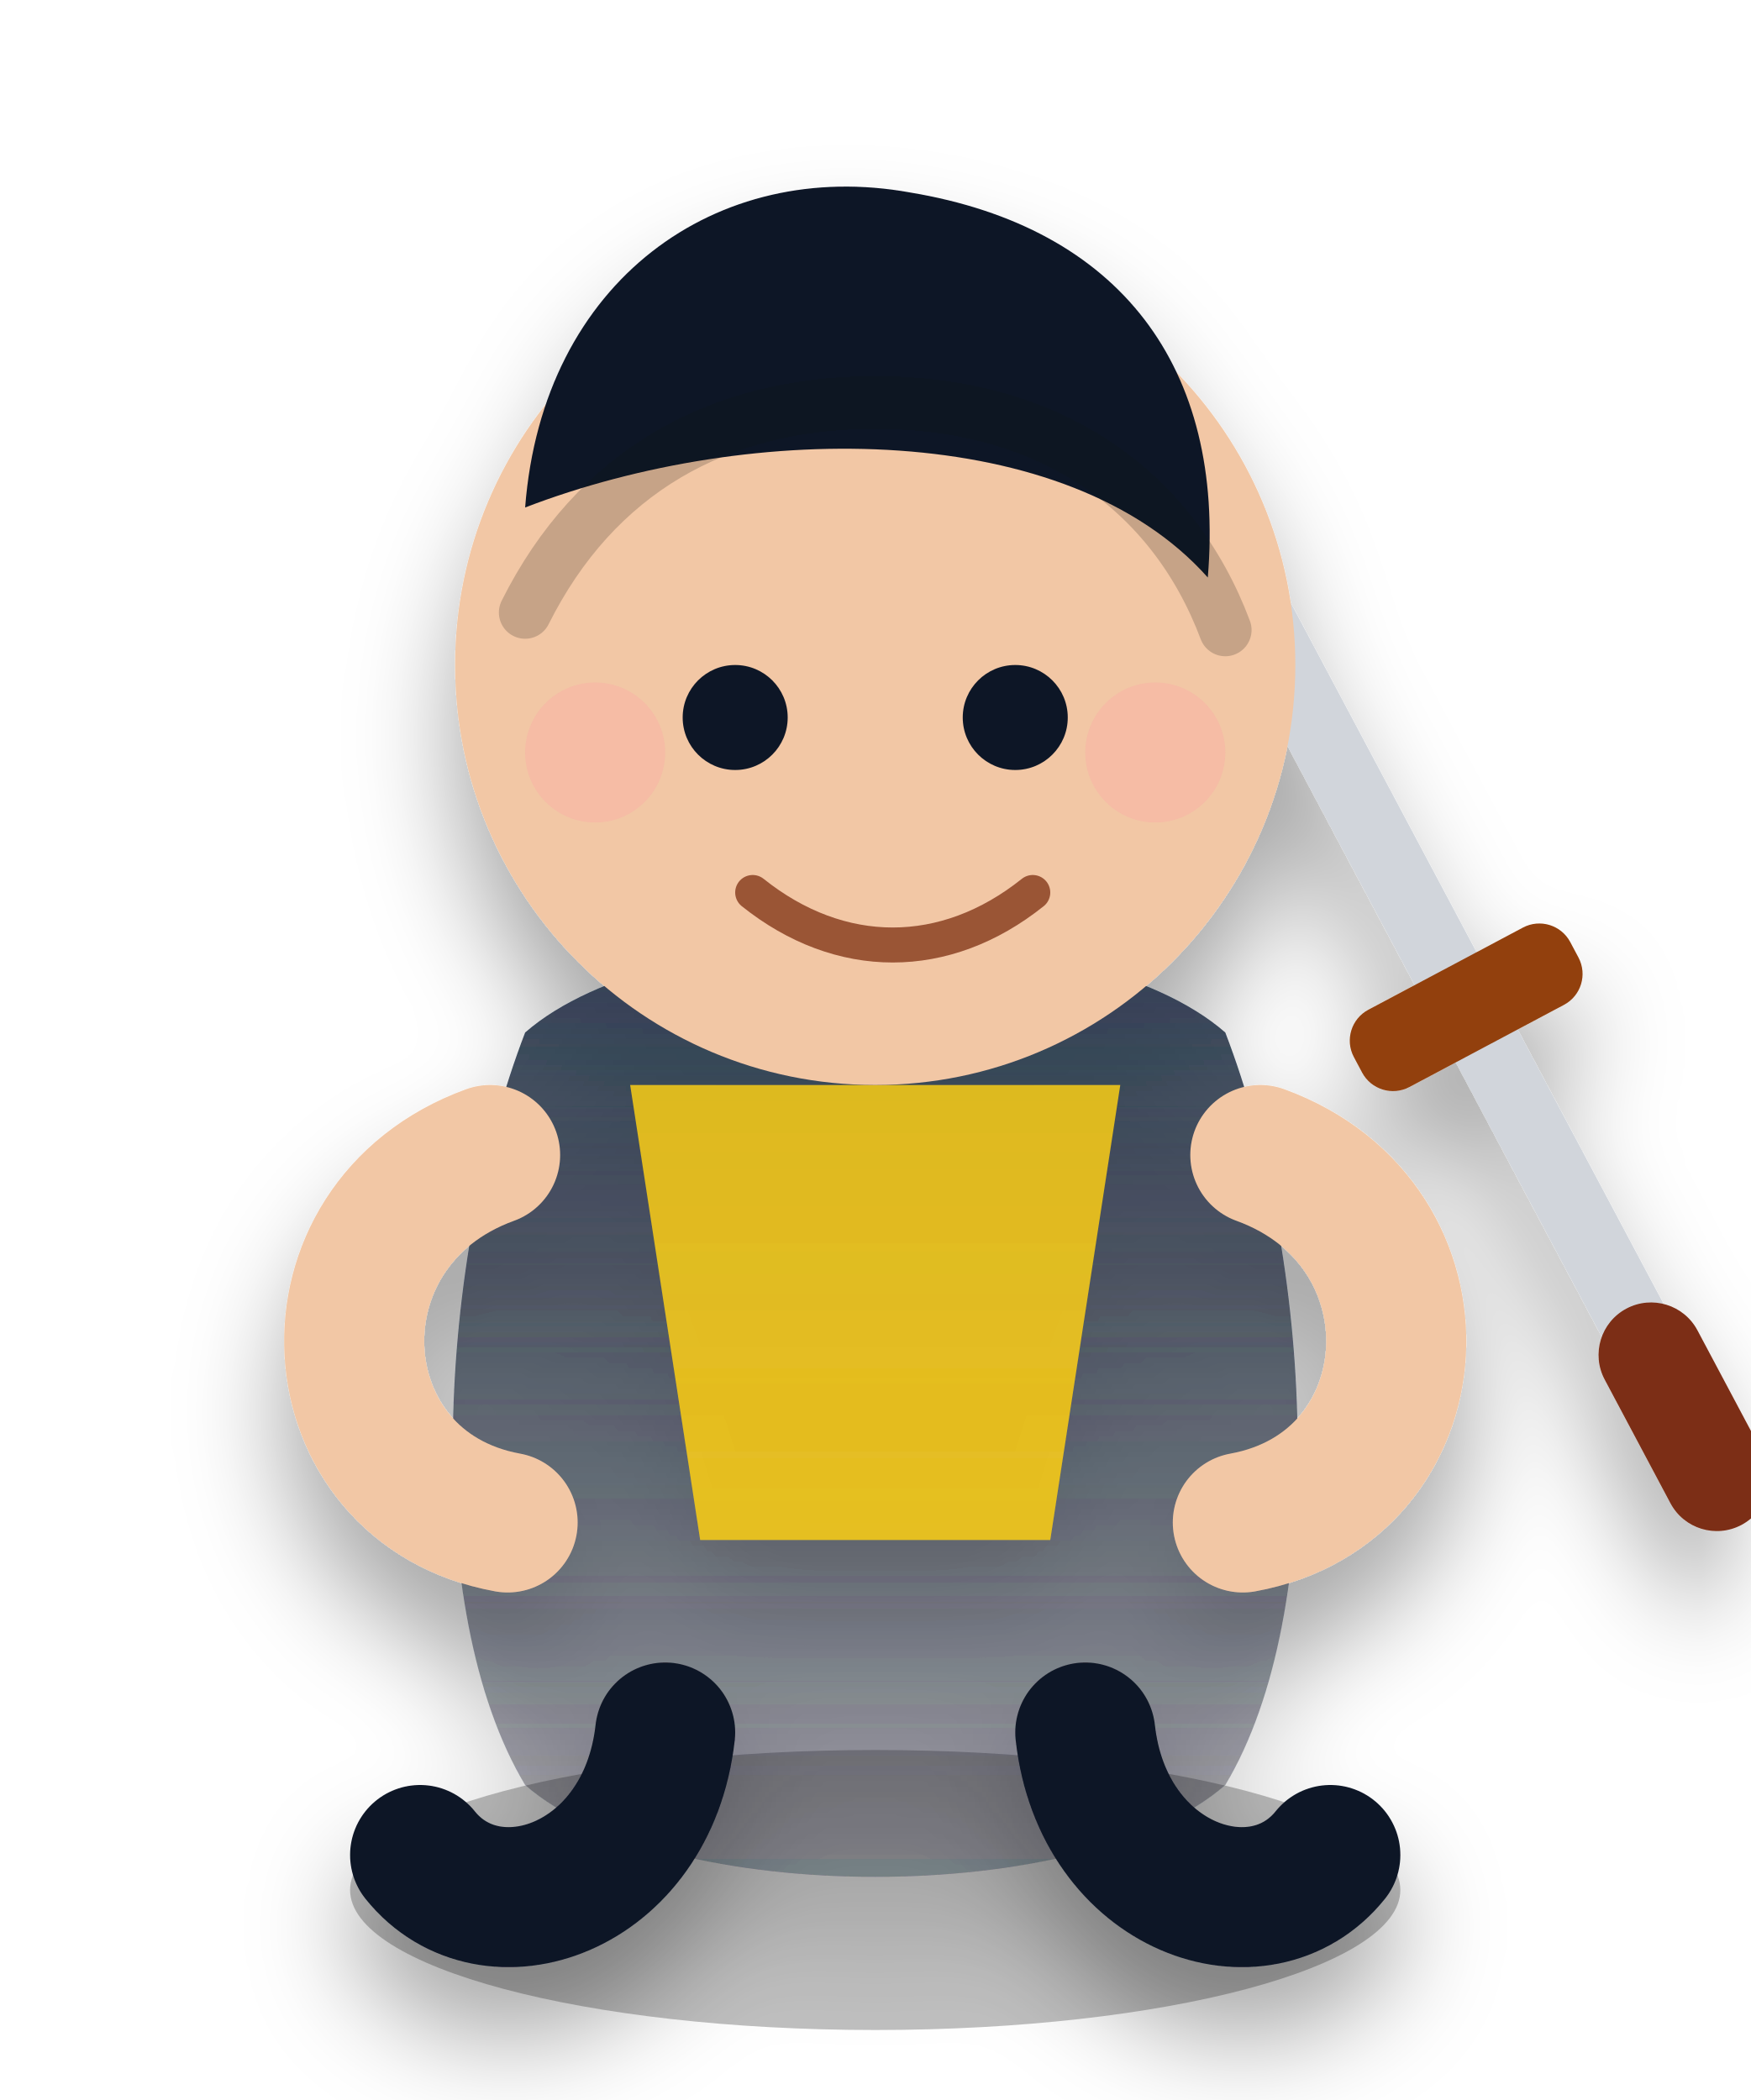
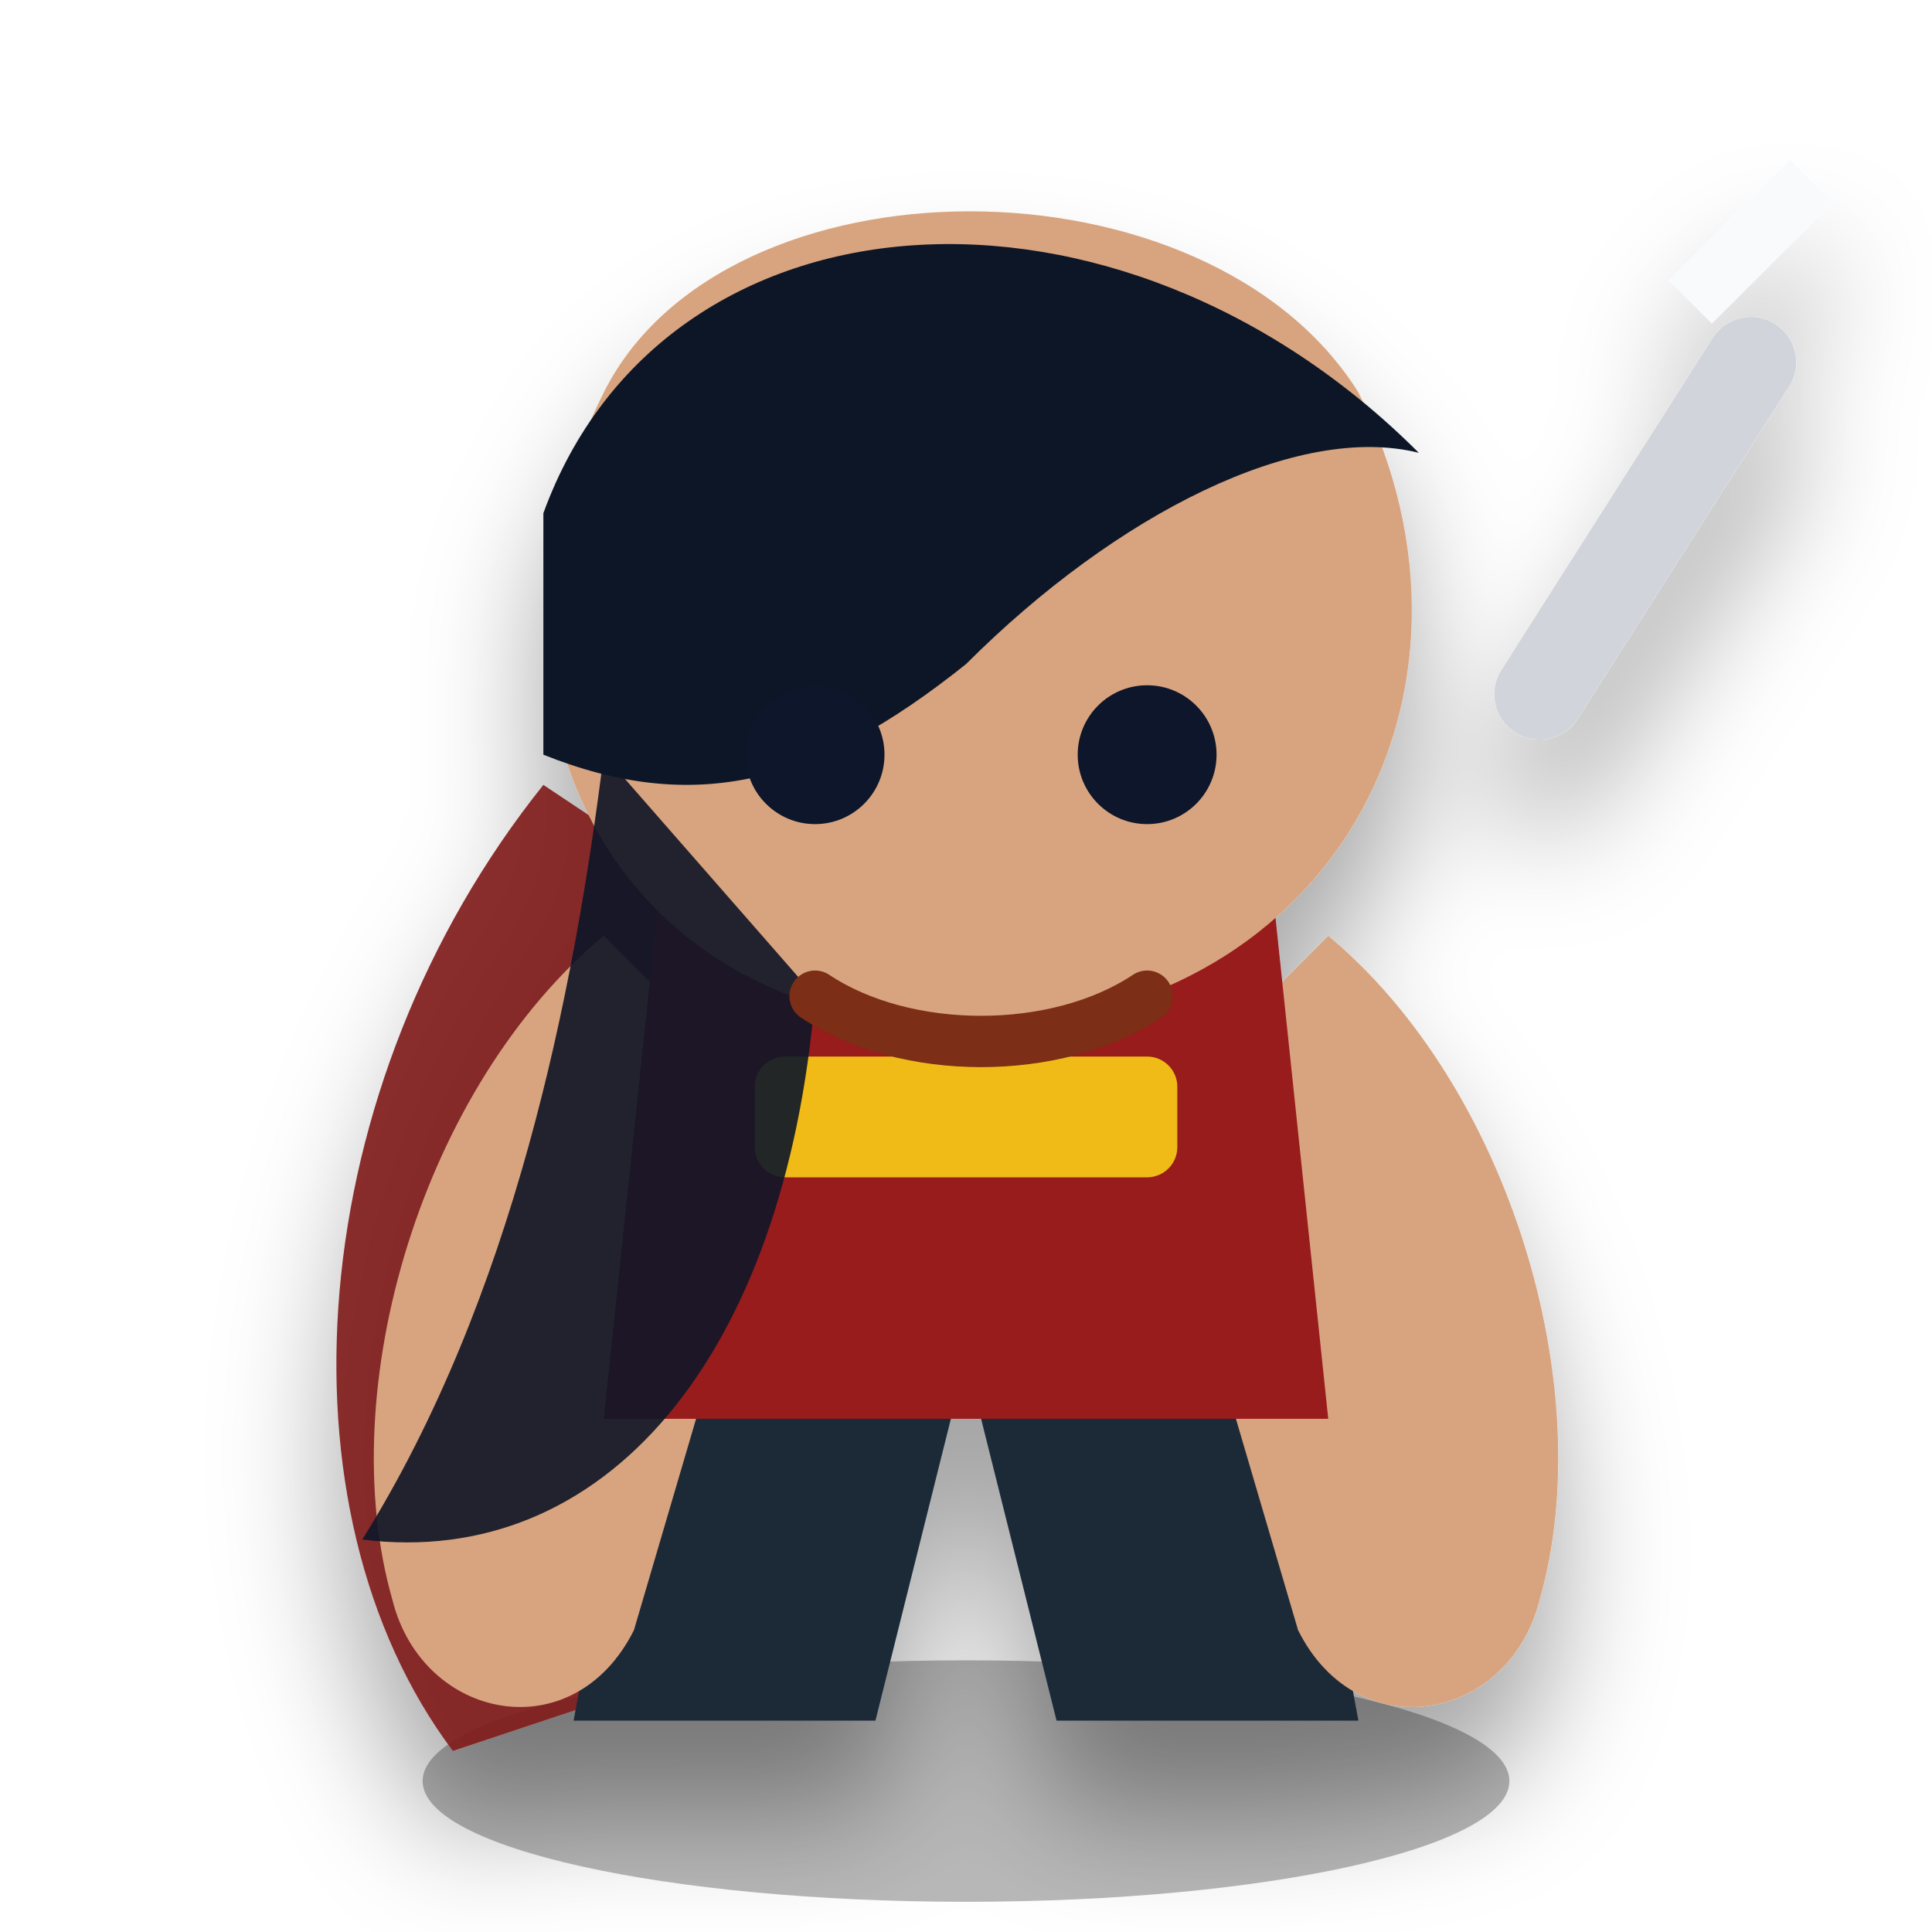
- <svg xmlns="http://www.w3.org/2000/svg" width="100" height="120" viewBox="0 0 100 120">
+ <svg xmlns="http://www.w3.org/2000/svg" viewBox="0 0 64 64" role="img" aria-label="character">
  <defs>
-     <filter id="shadow" x="-20%" y="-20%" width="140%" height="140%">
-       <feDropShadow dx="0" dy="4" stdDeviation="3" flood-color="#000" flood-opacity="0.35" />
+     <filter id="s" x="-20%" y="-20%" width="140%" height="140%">
+       <feDropShadow dx="0" dy="3" stdDeviation="2" flood-opacity=".35" />
    </filter>
-     <linearGradient id="body" x1="0" y1="0" x2="0" y2="1">
-       <stop offset="0" stop-color="#334155" />
-       <stop offset="1" stop-color="#111827" stop-opacity="0.3" />
-     </linearGradient>
  </defs>
-   <ellipse cx="50" cy="108" rx="30" ry="8" fill="#000" opacity="0.25" />
-   <g filter="url(#shadow)">
-     <g transform="rotate(-28 83 54)">
-       <rect x="80" y="22" width="4" height="58" rx="2" fill="#d1d5db" />
-       <rect x="75" y="55" width="14" height="5" rx="2" fill="#92400e" />
-       <rect x="79" y="77" width="6" height="14" rx="3" fill="#7c2d12" />
-     </g>
-     <path d="M30 59 C25 72 24 92 30 102 C38 109 62 109 70 102 C76 92 75 72 70 59 C62 52 38 52 30 59 Z" fill="url(#body)" />
-     <path d="M36 62 L64 62 L60 88 L40 88 Z" fill="#facc15" opacity="0.85" />
-     <path d="M28 66 C17 70 18 85 29 87" fill="none" stroke="#f2c7a5" stroke-width="8" stroke-linecap="round" />
-     <path d="M72 66 C83 70 82 85 71 87" fill="none" stroke="#f2c7a5" stroke-width="8" stroke-linecap="round" />
-     <path d="M38 99 C37 108 28 111 24 106" fill="none" stroke="#111827" stroke-width="8" stroke-linecap="round" />
-     <path d="M62 99 C63 108 72 111 76 106" fill="none" stroke="#111827" stroke-width="8" stroke-linecap="round" />
-     <circle cx="50" cy="38" r="24" fill="#f2c7a5" />
-     <path d="M30 29 C31 16 41 9 52 11 C64 13 70 21 69 33 C61 24 43 24 30 29 Z" fill="#111827" />
-     <path d="M30 35 C34 27 41 23 50 23 C60 23 67 28 70 36" fill="none" stroke="rgba(0,0,0,.18)" stroke-width="3" stroke-linecap="round" />
-     <circle cx="42" cy="41" r="3" fill="#111827" />
-     <circle cx="58" cy="41" r="3" fill="#111827" />
-     <path d="M43 51 C48 55 54 55 59 51" fill="none" stroke="#7c2d12" stroke-width="2" stroke-linecap="round" opacity="0.75" />
-     <circle cx="34" cy="43" r="4" fill="#fca5a5" opacity="0.35" />
-     <circle cx="66" cy="43" r="4" fill="#fca5a5" opacity="0.35" />
+   <ellipse cx="32" cy="59" rx="18" ry="4" fill="#000" opacity=".28" />
+   <g filter="url(#s)">
+     <path d="M18 26 C10 36 9 50 15 58 L24 55 L24 30 Z" fill="#7f1d1d" opacity=".92" />
+     <path d="M24 30 L40 30 L45 57 L35 57 L32 45 L29 57 L19 57 Z" fill="#1f2937" />
+     <path d="M20 31 C14 36 11 46 13 53 C14 57 19 58 21 54 L26 37 Z" fill="#d8a47f" />
+     <path d="M44 31 C50 36 53 46 51 53 C50 57 45 58 43 54 L38 37 Z" fill="#d8a47f" />
+     <path d="M22 28 L42 28 L44 47 L20 47 Z" fill="#991b1b" />
+     <rect x="25" y="35" width="14" height="4" rx="1" fill="#facc15" opacity=".9" />
+     <path d="M20 13 C24 5 40 5 45 13 C50 23 44 34 32 34 C20 34 15 23 20 13 Z" fill="#d8a47f" />
+     <path d="M18 17 C22 6 37 5 47 15 C43 14 37 17 32 22 C27 26 23 27 18 25 Z" fill="#111827" />
+     <path d="M20 25 C19 33 17 43 12 51 C20 52 26 45 27 33 Z" fill="#111827" opacity=".92" />
+     <circle cx="27" cy="25" r="2.3" fill="#0f172a" />
+     <circle cx="38" cy="25" r="2.3" fill="#0f172a" />
+     <path d="M27 33 C30 35 35 35 38 33" fill="none" stroke="#7c2d12" stroke-width="1.7" stroke-linecap="round" />
+     <path d="M51 23 L58 12" stroke="#d1d5db" stroke-width="3" stroke-linecap="round" />
+     <path d="M56 10 L60 6" stroke="#f8fafc" stroke-width="2" />
  </g>
</svg>
